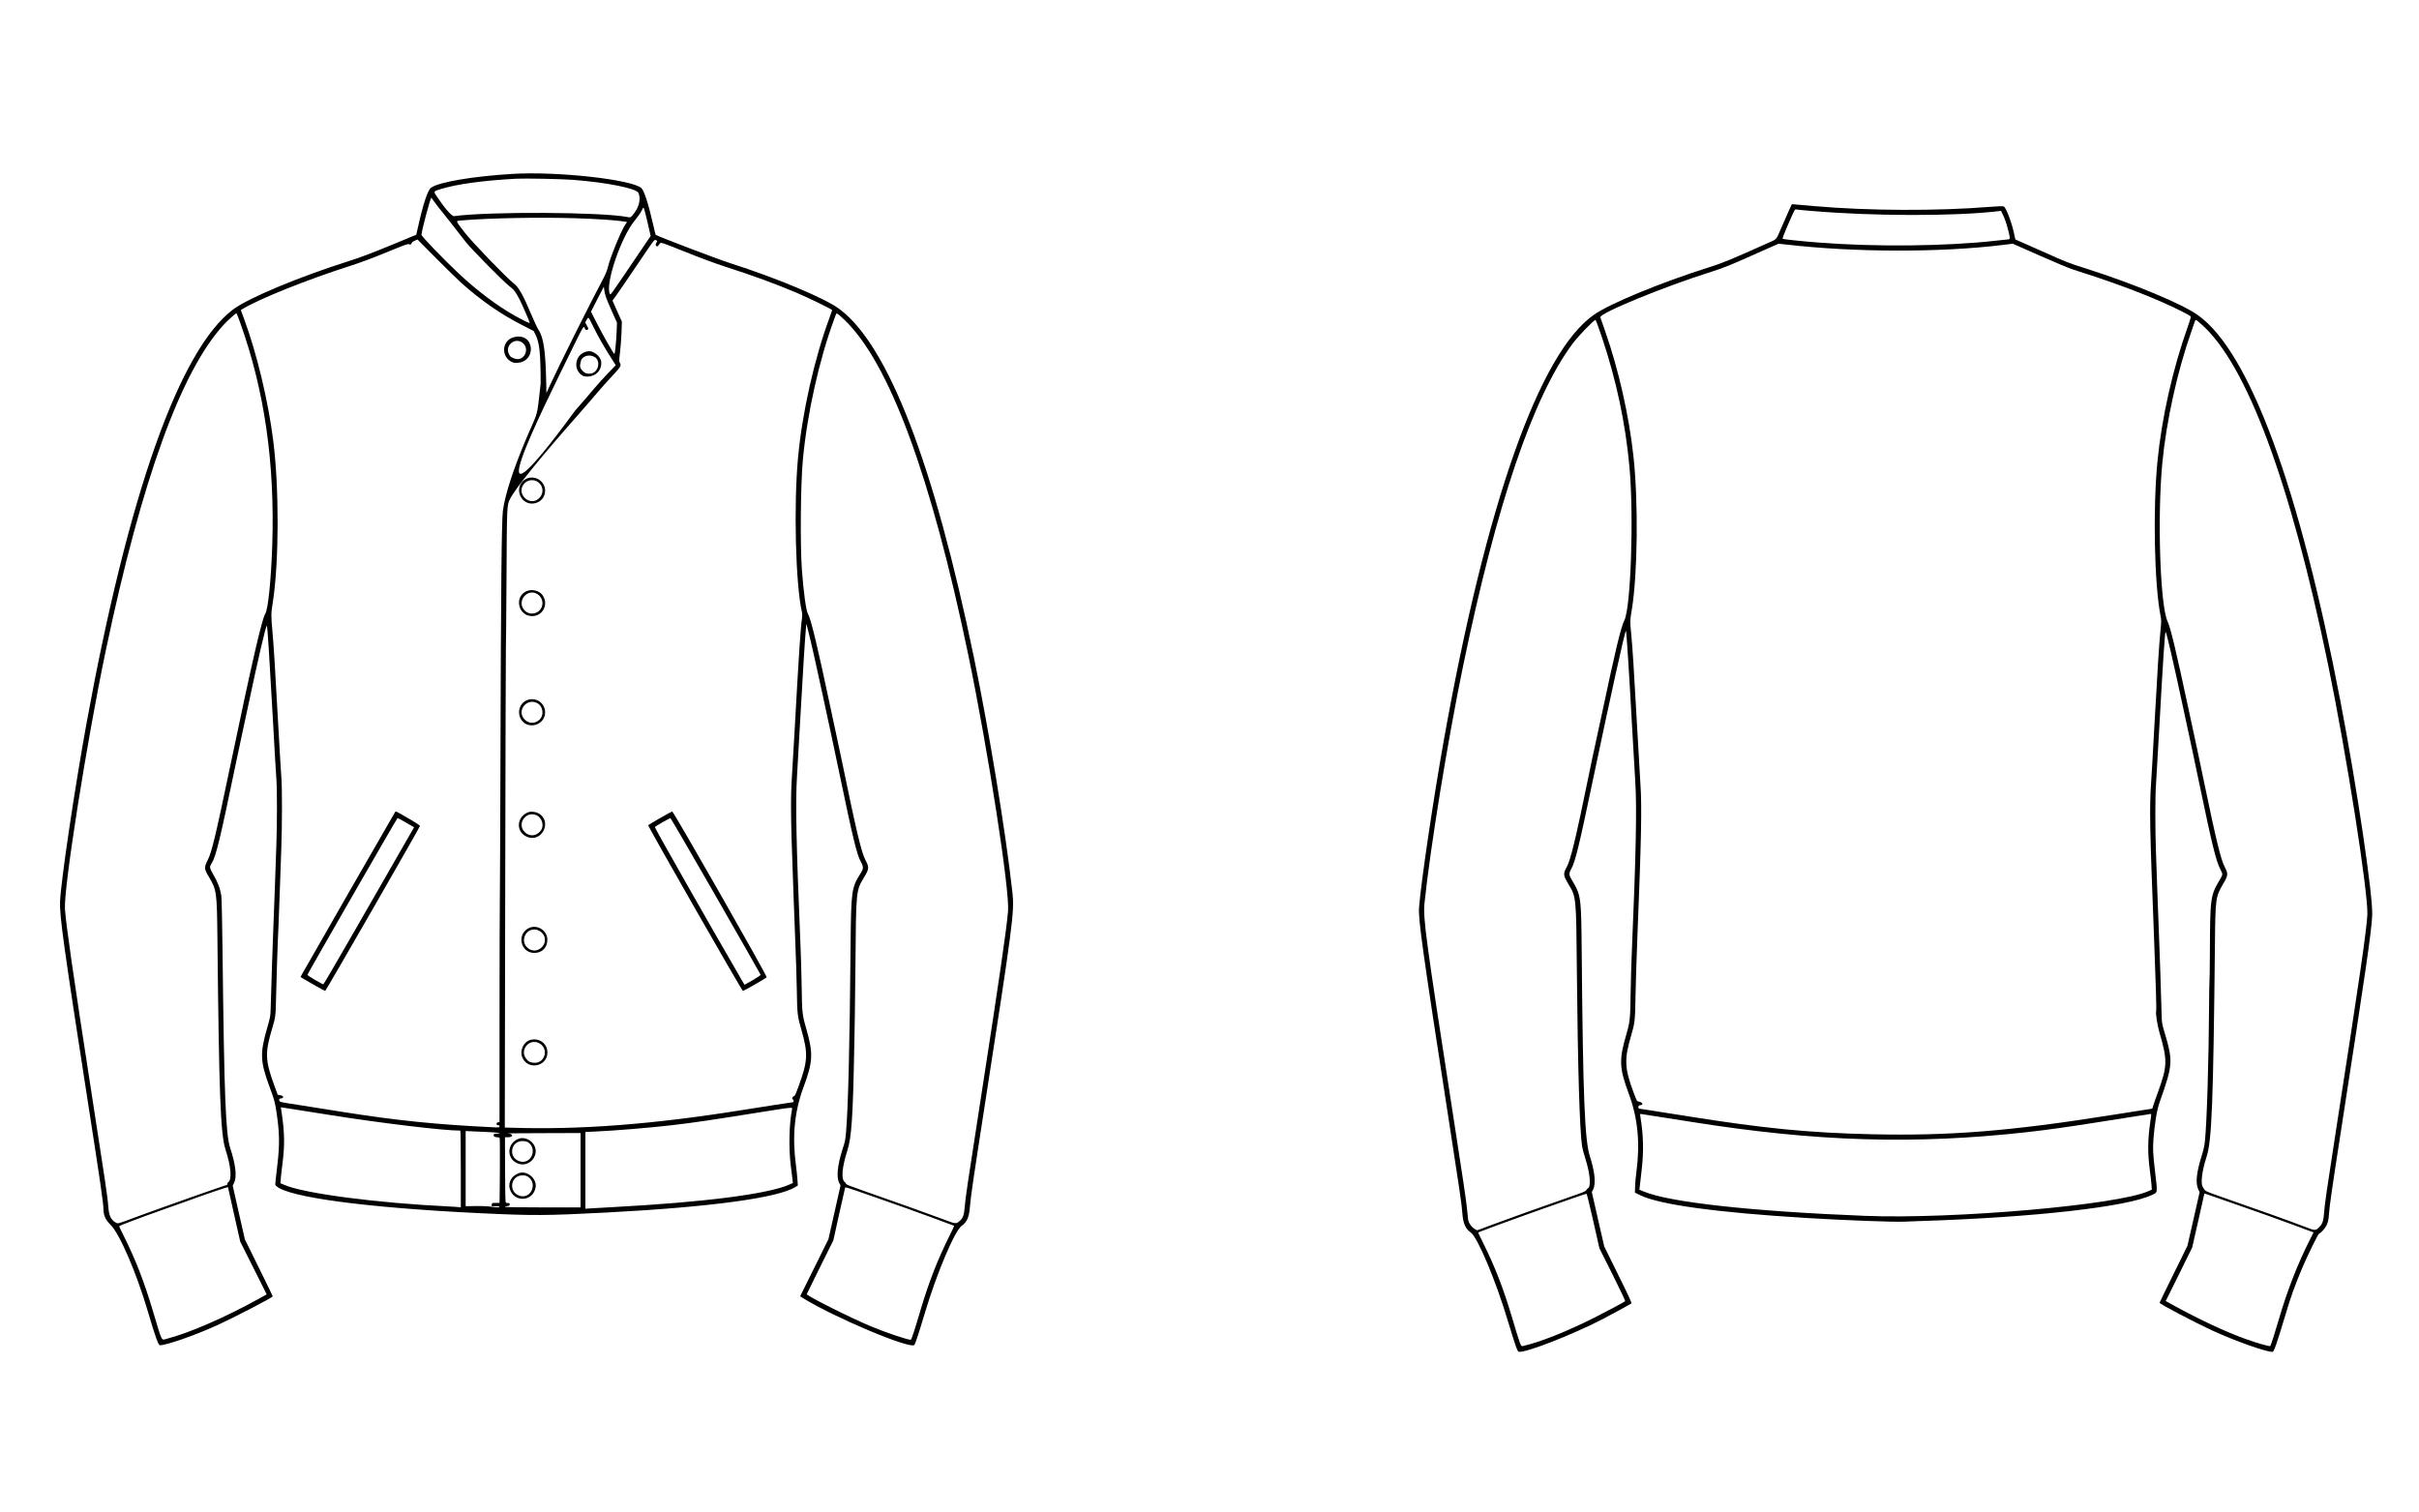
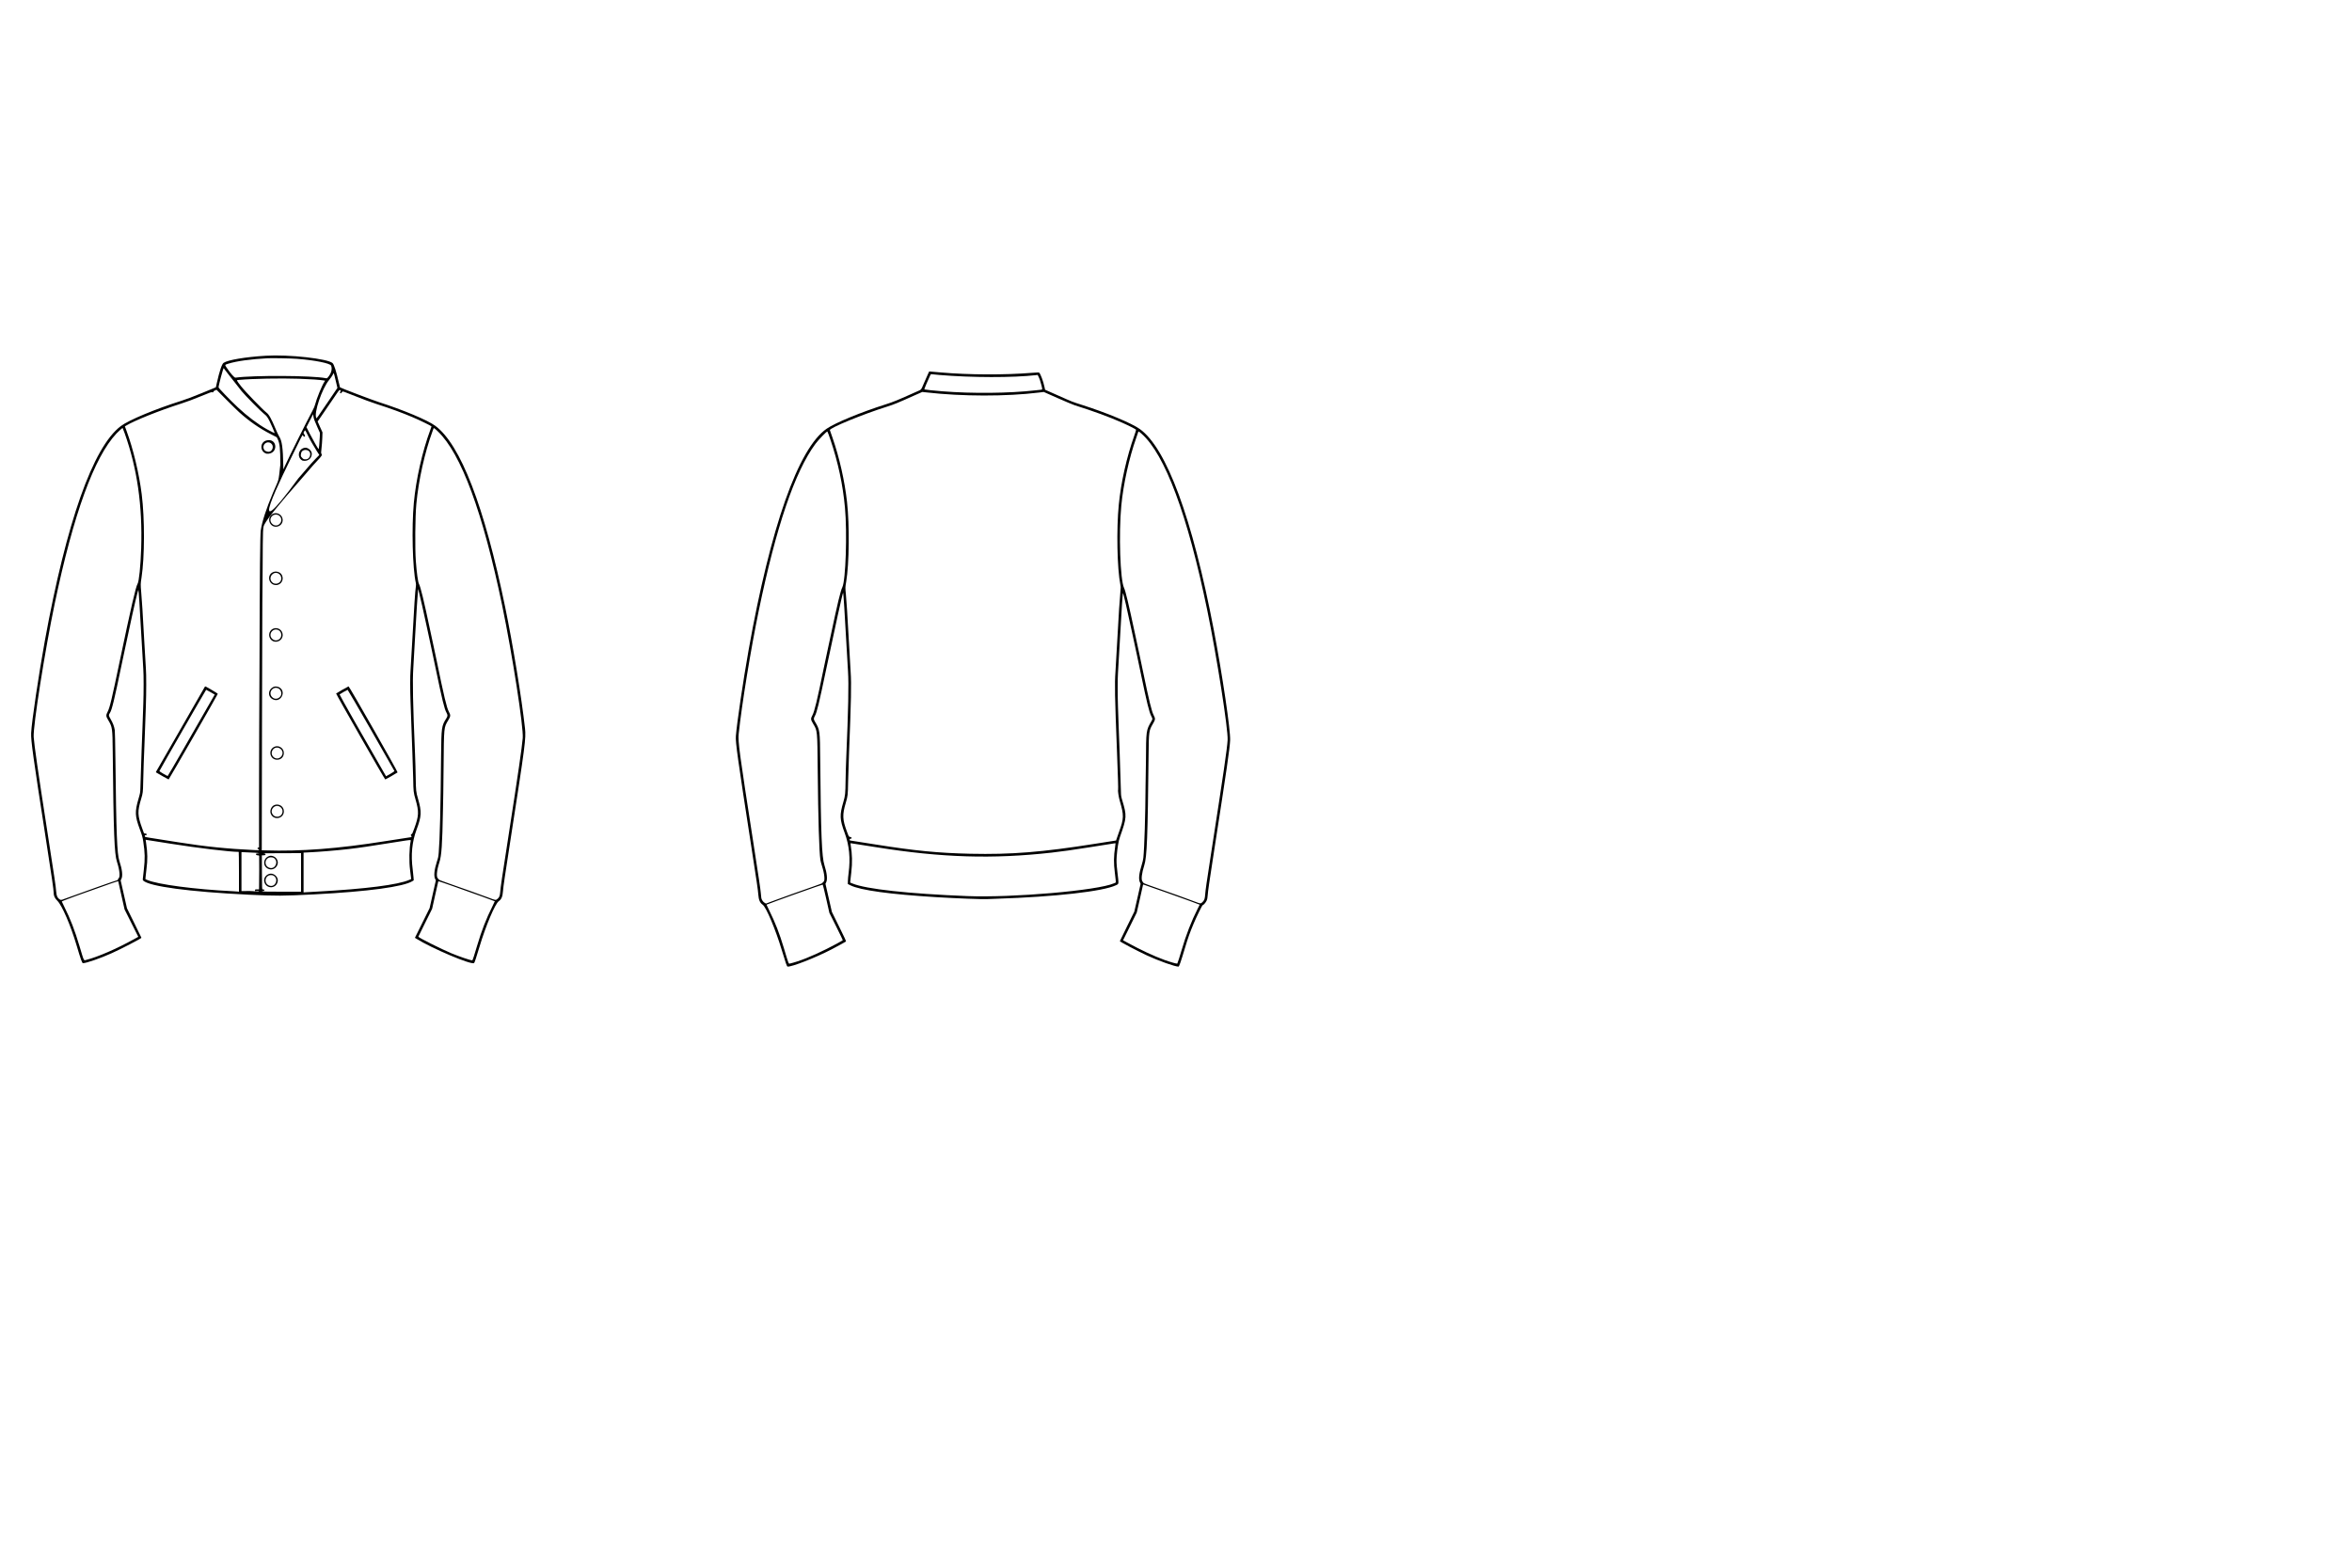
- <svg xmlns="http://www.w3.org/2000/svg" version="1.0" width="4000pt" height="2500pt" viewBox="0 0 4000 2500" id="svg3409">
+ <svg xmlns="http://www.w3.org/2000/svg" version="1.0" width="300pt" height="200pt" viewBox="0 0 7500 3306" id="svg3409">
  <defs id="defs3493" />
  <g transform="matrix(0.1,0,0,-0.1,0,2500)" id="g3413" style="fill:#000000;stroke:none">
    <path d="m 8475,22124 c -656,-40 -1206,-133 -1346,-227 -53,-35 -131,-267 -212,-631 l -34,-149 -434,-179 c -301,-124 -503,-200 -659,-249 -841,-266 -1684,-617 -1938,-809 -886,-669 -1731,-3057 -2422,-6847 -195,-1073 -421,-2590 -437,-2943 -10,-234 59,-735 476,-3420 185,-1188 241,-1576 241,-1657 0,-112 32,-187 115,-268 153,-148 427,-785 621,-1439 125,-424 172,-556 199,-556 104,0 556,156 912,316 295,132 953,473 953,494 0,4 -104,217 -231,475 l -230,467 -101,444 -100,444 23,48 c 49,98 26,302 -65,575 -74,225 -99,856 -126,3247 -6,476 -14,892 -20,924 -21,127 -57,221 -141,367 -57,98 -58,113 -13,182 62,94 138,409 364,1498 55,262 110,525 124,585 14,60 59,271 101,469 171,813 307,1395 318,1365 11,-31 38,-452 97,-1505 27,-495 54,-958 60,-1029 13,-164 13,-727 0,-1086 -5,-151 -17,-473 -25,-715 -8,-242 -22,-600 -30,-795 -12,-309 -19,-520 -39,-1195 -4,-135 -6,-147 -60,-334 -119,-411 -114,-548 39,-961 79,-213 91,-256 114,-405 54,-352 58,-543 18,-890 -42,-356 -40,-330 -21,-349 186,-187 1480,-360 3354,-451 909,-43 1093,-42 2105,10 1717,90 2841,242 3129,423 l 39,24 -7,97 c -3,53 -15,166 -26,251 -62,467 -22,878 125,1274 159,428 165,562 46,976 -65,223 -69,261 -75,695 -3,198 -12,522 -21,720 -69,1631 -83,2324 -56,2755 11,190 39,671 61,1070 38,687 72,1224 87,1383 l 7,72 28,-110 c 55,-218 139,-590 248,-1100 60,-286 124,-578 140,-650 16,-71 77,-359 135,-640 221,-1062 284,-1321 351,-1442 44,-80 44,-111 -5,-187 -152,-241 -157,-282 -166,-1206 -14,-1621 -40,-2677 -75,-3075 -13,-140 -14,-147 -60,-290 -83,-258 -102,-456 -53,-551 l 22,-40 -100,-445 -100,-444 -234,-473 -234,-472 37,-24 c 509,-319 1780,-855 1851,-781 16,17 69,178 173,525 198,663 495,1365 612,1447 87,61 122,145 135,320 12,156 57,464 245,1673 467,3009 492,3201 457,3520 -108,978 -383,2656 -632,3865 -665,3222 -1422,5186 -2230,5785 -241,179 -1023,507 -1809,759 -214,69 -1158,428 -1228,467 -2,1 -21,78 -42,171 -75,331 -149,560 -193,601 -153,143 -1395,281 -2132,236 z m 1005,-99 c 564,-44 1051,-142 1079,-218 43,-112 3,-252 -105,-374 -28,-31 -31,-32 -76,-23 -427,84 -2297,94 -2868,15 -37,-6 -149,121 -282,318 -63,93 -64,91 50,127 268,84 704,144 1257,174 150,8 760,-4 945,-19 z m -2304,-355 c 20,-30 92,-122 159,-205 67,-82 159,-199 205,-260 46,-60 120,-155 164,-210 98,-123 626,-658 717,-726 77,-58 109,-100 174,-229 49,-97 165,-366 165,-381 0,-10 -118,47 -255,124 -282,158 -621,413 -920,694 -240,224 -615,614 -615,638 0,67 150,628 164,614 2,-2 21,-29 42,-59 z m 3492,-187 c 13,-49 39,-155 57,-237 l 34,-149 -258,-381 c -413,-609 -404,-597 -415,-579 -85,152 180,938 409,1214 47,57 98,130 113,161 35,73 33,74 60,-29 z m -1133,-93 c 368,-12 667,-33 802,-56 l 31,-6 -28,-42 c -71,-105 -251,-546 -289,-708 -14,-58 -40,-120 -87,-208 -204,-382 -727,-1430 -875,-1753 l -54,-118 -2,128 c -10,557 -42,788 -129,919 -19,28 -72,141 -118,250 -136,326 -210,456 -292,518 -116,88 -683,676 -809,839 -157,204 -153,192 -68,200 445,40 1310,57 1918,37 z M 7625,20324 c 326,-292 645,-514 1002,-697 l 198,-102 32,-65 c 64,-130 83,-309 83,-806 -66.049,-593.083 -35.688,-431.108 -230,-889 -221,-521 -357,-939 -394,-1210 -22,-164 -33,-1277 -41,-4230 -3,-1089 -8,-2081 -10,-2205 -2,-124 -5,-1002 -5,-1952 l 0,-1727 -22,-3 c -35,-5 -38,-48 -4,-48 19,0 26,-5 26,-20 0,-19 -5,-20 -117,-14 -923,44 -1585,112 -2451,249 -191,31 -506,80 -701,111 -393,61 -367,55 -373,88 -4,22 -1,25 26,28 54,5 49,45 -7,53 l -45,7 -51,140 c -159,433 -163,553 -36,973 50,165 55,208 60,501 5,265 29,983 40,1179 3,55 12,296 20,535 8,239 20,568 26,730 15,416 16,1015 1,1195 -6,83 -30,479 -52,880 -50,910 -75,1318 -97,1555 -22,246 -22,267 10,470 101,661 104,1873 6,2655 -82,655 -270,1444 -483,2021 l -54,146 32,19 c 273,166 1062,483 1766,708 189,61 382,133 620,231 285,118 347,140 363,131 21,-14 35,-7 46,22 4,11 27,28 52,37 l 44,18 310,-313 c 171,-171 355,-352 410,-401 z m 3242,687 c -30,-57 -31,-62 -15,-78 17,-17 22,-13 62,42 14,19 25,16 418,-141 246,-99 508,-196 673,-249 452,-145 817,-279 1162,-425 194,-82 593,-276 593,-289 0,-4 -18,-56 -39,-113 -255,-687 -455,-1576 -525,-2328 -73,-785 -41,-2089 64,-2554 7,-31 7,-67 1,-109 -22,-140 -53,-609 -121,-1842 -22,-401 -45,-786 -50,-854 -13,-158 -13,-582 0,-961 27,-807 42,-1217 60,-1665 11,-269 23,-638 26,-820 6,-393 10,-432 74,-652 114,-398 109,-518 -42,-932 -51,-140 -65,-171 -82,-173 -25,-4 -35,-45 -13,-54 13,-5 13,-44 0,-44 -11,0 -482,-73 -833,-129 -1489,-238 -2694,-330 -3824,-293 l -109,3 7,3917 c 4,2154 9,3942 11,3972 2,30 6,534 10,1120 7,1297 6,1281 58,1385 85,173 481,662 1132,1400 121,138 264,302 317,366 53,64 159,182 235,263 148,158 160,179 134,222 -15,25 -15,37 1,173 10,80 21,228 25,329 l 6,183 -78,173 -77,174 39,53 c 42,57 236,341 496,726 154,228 158,232 183,221 13,-6 23,-14 21,-17 z m -842,-940 c 15,-41 61,-149 102,-240 l 75,-166 -5,-140 c -7,-175 -28,-386 -38,-379 -18,10 -191,314 -285,499 l -102,200 106,207 107,207 7,-57 c 3,-31 18,-90 33,-131 z m -6052,-412 c 401,-1122 573,-2316 529,-3676 -19,-572 -69,-1062 -116,-1135 -55,-86 -216,-785 -562,-2438 -261,-1248 -320,-1498 -390,-1637 -61,-120 -59,-145 22,-279 126,-212 131,-251 139,-999 27,-2612 51,-3254 135,-3512 90,-275 108,-498 44,-536 -8,-4 -14,-17 -14,-27 0,-11 -4,-20 -10,-20 -23,0 -1129,-391 -1532,-541 -255,-96 -268,-99 -295,-85 -87,45 -122,116 -133,274 -11,158 -41,356 -300,2027 -273,1757 -399,2634 -416,2890 -22,349 358,2758 672,4260 597,2848 1257,4666 1970,5422 57,60 183,173 194,173 3,0 31,-72 63,-161 z m 9987,54 c 744,-707 1438,-2587 2054,-5558 327,-1578 684,-3884 655,-4225 -27,-314 -146,-1131 -439,-3021 -235,-1513 -266,-1720 -280,-1895 -9,-113 -29,-165 -82,-209 -62,-52 -55,-53 -302,40 -256,96 -794,288 -1263,451 -224,78 -313,113 -313,124 0,8 -9,21 -19,27 -65,41 -49,245 39,518 71,219 94,556 115,1685 3,162 7,399 10,525 3,127 7,507 10,845 11,1270 8,1245 146,1474 82,137 83,162 20,281 -67,124 -151,479 -390,1640 -33,160 -71,340 -85,400 -14,61 -66,304 -116,540 -207,979 -311,1407 -360,1492 -31,53 -72,352 -100,728 -30,399 -22,1417 16,1819 69,755 269,1653 514,2316 15,41 30,83 34,93 8,26 29,12 136,-90 z m -4160,-95 c 81,-166 188,-355 297,-526 l 85,-133 -124,-127 c -68,-70 -180,-195 -249,-277 -69,-83 -203,-238 -298,-345 -1774.312,-2422.455 -564.638,-33.665 -21,1078 162,331 161,328 180,282 13,-31 25,-36 50,-20 13,8 11,17 -14,63 l -29,54 23,42 c 31,54 26,59 100,-91 z M 5445,6560 c 869,-138 1887,-260 2167,-260 4,0 8,-286 8,-635 l 0,-636 -32,5 c -18,3 -89,8 -158,11 -1206,58 -2410,216 -2735,360 l -58,25 7,88 c 4,48 16,155 27,237 38,294 35,507 -10,815 l -17,116 181,-28 c 99,-15 378,-59 620,-98 z m 7652,91 c -49,-241 -57,-649 -20,-936 12,-93 25,-195 28,-226 l 6,-56 -58,-25 c -355,-158 -1409,-292 -2913,-373 -157,-8 -324,-17 -372,-21 l -88,-6 0,635 0,634 148,7 c 343,15 916,63 1287,106 409,49 571,73 1620,240 373,59 369,59 362,21 z M 8133,6273 c 119,-6 181,-23 82,-23 -32,0 -47,-5 -51,-15 -10,-25 16,-45 56,-45 31,0 39,-4 44,-22 4,-18 2,-814 -3,-1028 l -1,-35 -63,0 c -60,0 -62,-1 -65,-27 l -3,-28 65,0 c 43,0 66,-4 66,-11 0,-9 -20,-10 -67,-6 -154.423,24.487 -307.493,20.845 -437,17 l -56,0 0,621 0,622 153,-7 c 83,-3 209,-9 280,-13 z m 1467,-628 0,-615 -625,0 c -383,0 -625,4 -625,9 0,6 17,11 38,13 30,2 38,7 40,26 3,22 1,23 -53,26 -20,1 -20,9 -23,544 l -2,542 49,0 c 94,0 92,56 -2,63 -29,2 230,4 576,5 l 627,2 z M 3770,5365 c 0,-3 46,-206 101,-452 l 101,-448 219,-437 219,-437 -138,-76 c -555,-307 -1150,-565 -1521,-660 -85,-22 -66,-62 -216,440 -155,519 -289,863 -489,1264 -42,83 -76,155 -76,159 0,5 82,39 183,76 100,37 209,78 242,91 33,13 177,64 320,115 143,50 289,102 325,115 343,126 730,258 730,250 z m 10780,-195 c 215,-74 682,-241 820,-293 36,-14 142,-53 235,-87 94,-35 171,-64 173,-65 2,-2 -31,-71 -73,-155 -202,-404 -348,-780 -490,-1260 -82,-282 -144,-470 -154,-470 -57,0 -418,122 -662,224 -330,137 -1059,503 -1059,531 0,3 99,204 220,447 l 220,443 95,430 c 53,237 98,436 100,442 3,9 55,-5 177,-48 95,-33 274,-96 398,-139 z" id="path3449" />
    <path d="m 8486,19420 c -209,-67 -198,-363 17,-421 383.142,-30.299 357.447,526.081 -17,421 z m 145,-83 c 143,-95 39,-325 -121,-268 -64,23 -74,31 -97,81 -62,135 95,270 218,187 z" id="path3451" />
    <path d="M 6533,11568 C 6521,11553 5011,8922 4986,8873 l -16,-33 37,-23 c 81,-50 361,-207 370,-207 11,0 1565,2705 1567,2728 1,10 -65,54 -194,128 -212,124 -203,119 -217,102 z m 182,-174 132,-77 -219,-381 c -120,-209 -456,-794 -745,-1298 -290,-505 -531,-918 -536,-918 -20,0 -267,146 -264,156 5,24 1482,2593 1491,2594 5,0 69,-34 141,-76 z" id="path3453" />
    <path d="m 8704,17082 c -110,-52 -153,-182 -96,-293 101,-201 406,-129 406,96 0,157 -167,263 -310,197 z m 190,-53 c 94,-64 103,-192 19,-271 -154,-146 -385,77 -248,240 56,66 157,80 229,31 z" id="path3455" />
    <path d="m 8704,15221 c -207,-94 -135,-410 94,-411 180,-1 280,200 172,348 -54,75 -176,104 -266,63 z m 153,-32 c 66,-25 113,-93 113,-164 0,-172 -222,-238 -316,-95 -91,137 51,317 203,259 z" id="path3457" />
    <path d="m 8729,13425 c -130,-42 -186,-197 -115,-319 109,-186 401,-103 400,114 -2,149 -143,250 -285,205 z m 148,-51 c 105,-50 126,-206 38,-283 -74,-64 -172,-61 -240,9 -135,138 26,357 202,274 z" id="path3459" />
    <path d="m 8750,11571 c -204,-65 -232,-320 -45,-407 255,-120 442,262 190,389 -38,19 -112,28 -145,18 z m 127,-57 c 85,-41 122,-169 71,-244 -68,-100 -190,-115 -271,-33 -138,138 22,361 200,277 z" id="path3461" />
    <path d="m 10916,11470 c -103,-60 -193,-113 -198,-118 -11,-11 1550,-2742 1567,-2742 13,0 375,207 393,225 15,14 -1541,2745 -1563,2744 -5,0 -95,-49 -199,-109 z m 919,-1290 c 407,-710 741,-1296 743,-1303 1,-6 -58,-46 -132,-89 l -135,-76 -59,101 c -550,948 -1432,2501 -1424,2509 14,14 245,147 257,147 6,1 343,-580 750,-1289 z" id="path3463" />
    <path d="m 8745,9650 c -207,-101 -138,-411 91,-411 127,0 215,89 215,217 0,155 -168,261 -306,194 z m 160,-39 c 118,-54 142,-196 49,-283 -151,-141 -372,49 -259,223 45,70 134,95 210,60 z" id="path3465" />
    <path d="m 8760,7797 c -105,-34 -169,-179 -124,-285 91,-219 418,-154 416,83 -1,150 -144,249 -292,202 z m 145,-46 c 179,-82 114,-345 -81,-329 -61,5 -96,26 -131,78 -96,140 58,322 212,251 z" id="path3467" />
    <path d="m 9672,19177 c -176,-64 -194,-311 -28,-396 145.845,-40.204 307.283,51.712 298.405,229.04 -6.505,64.013 -52.007,103.919 -65.424,120.774 C 9799.616,19190.219 9752,19206 9672,19177 z m 166,-85 c 97,-62 58,-243 -58,-269 -29,-7 -91,-2 -100,7 -3,3 -14,10 -25,16 -83.817,74.156 -65.173,106.716 -51,176 16,90 144,128 234,70 z" id="path3469" />
    <path d="m 8578,6166 c -190,-70 -210,-313 -35,-401 208,-104 413,150 265,329 -56,68 -157,100 -230,72 z m 160,-63 c 152,-112 43,-362 -138,-313 -205,55 -160,351 53,337 37,-2 67,-10 85,-24 z" id="path3471" />
    <path d="m 8578,5596 c -115,-42 -177,-148 -150,-253 64,-239 389,-223 429,21 23,144 -144,283 -279,232 z m 153,-59 c 161,-108 54,-367 -131,-317 -197,53 -164,340 40,340 43,0 65,-6 91,-23 z" id="path3473" />
    <path d="m 29590,21538 c -21,-46 -78,-174 -125,-284 -102,-236 -74,-203 -237,-276 -618,-277 -738,-326 -978,-402 -791,-251 -1615,-590 -1889,-779 -906,-624 -1790,-3131 -2490,-7062 -173,-971 -373,-2322 -406,-2745 -15,-189 59,-721 484,-3465 192,-1238 220,-1433 231,-1581 13,-179 51,-267 141,-330 111,-77 411,-790 608,-1446 125,-415 162,-522 184,-526 111,-22 893,283 1397,545 170,89 450,242 467,255 8,6 -54,142 -220,476 l -230,467 -103,450 -102,449 21,41 c 49,94 29,295 -53,550 -85,261 -114,980 -135,3350 -8,950 -11,967 -163,1220 -51,84 -52,109 -8,188 64,114 130,386 355,1462 288,1371 534,2486 547,2472 9,-9 54,-708 104,-1627 17,-305 40,-701 51,-880 27,-416 10,-1223 -56,-2765 -9,-192 -18,-512 -21,-710 -6,-437 -12,-489 -69,-686 -126,-427 -121,-561 41,-997 146,-396 186,-806 124,-1277 -12,-88 -22,-203 -23,-255 l -2,-95 84,-42 c 316,-157 1262,-287 2751,-378 631,-38 1438,-69 1610,-61 63,3 194,8 290,11 1870,60 3411,235 3817,432 96,47 92,13 43,433 -29,253 -32,333 -21,490 20,262 57,482 102,610 222,628 225,674 74,1180 -34,113 -38,139 -41,265 -18,620 -27,887 -39,1195 -8,195 -22,553 -30,795 -8,242 -20,564 -25,715 -13,358 -13,921 0,1086 5,71 30,498 55,949 62,1126 93,1595 105,1595 13,0 125,-485 305,-1325 63,-291 127,-593 144,-670 17,-77 73,-345 125,-595 188,-905 262,-1205 326,-1328 49,-93 49,-92 -1,-177 -161,-274 -163,-293 -167,-1239 -2,-247 -4,-452 -7,-456 -2,-4 -5,-173 -6,-376 -5,-912 -37,-1960 -70,-2268 -7,-65 -25,-146 -54,-237 -84,-268 -103,-444 -57,-546 l 24,-52 -100,-443 -101,-443 -230,-467 c -127,-257 -231,-471 -231,-475 0,-20 565,-317 867,-457 374,-173 890,-356 1002,-356 22,0 75,154 207,595 91,309 160,501 281,788 91,215 268,577 283,577 25,0 99,84 125,142 22,50 29,84 36,177 10,139 50,420 204,1411 410,2648 499,3261 511,3530 15,317 -249,2101 -522,3525 -681,3557 -1506,5796 -2360,6403 -261,186 -1047,514 -1839,767 -322,103 -286,88 -760,299 l -420,186 -18,84 c -37,182 -129,429 -171,461 -10,8 -79,5 -227,-6 -878,-71 -2018,-66 -2909,12 -124,11 -258,22 -297,26 l -73,6 -40,-85 z m 365,-27 c 1020,-87 2361,-89 3082,-5 l 52,6 21,-43 c 37,-71 70,-167 101,-293 31,-123 30,-135 -11,-136 -8,0 -93,-9 -188,-20 -825,-94 -2011,-106 -2962,-30 -267,21 -565,53 -573,60 -5,4 25,86 66,181 131,301 136,311 155,305 9,-3 125,-14 257,-25 z m -415,-556 c 1131,-131 2556,-133 3589,-5 l 154,19 441,-195 c 242,-107 483,-208 535,-225 622,-197 1106,-375 1511,-554 214,-94 450,-214 457,-231 3,-7 -22,-88 -55,-181 -244,-684 -427,-1498 -496,-2208 -78,-789 -53,-2037 50,-2559 14,-71 14,-93 0,-235 -23,-227 -50,-650 -101,-1576 -25,-451 -49,-881 -55,-955 -29,-407 -22,-753 50,-2595 28,-708 41,-1165 34,-1176 -13,-22 18,-235 53,-352 136,-464 134,-557 -24,-992 -36,-99 -72,-201 -79,-226 l -14,-46 -112,-17 c -62,-10 -311,-49 -553,-87 -1697,-269 -2685,-348 -3982,-319 -1036,24 -1769,96 -3018,295 -220,35 -494,78 -610,96 -115,17 -211,32 -212,33 -22,15 -11,56 15,56 62,0 48,49 -17,59 -34,6 -34,6 -93,163 -145,393 -151,540 -37,926 62,211 67,254 73,647 3,182 17,611 30,955 67,1662 77,2185 52,2555 -9,132 -34,569 -56,970 -50,905 -76,1312 -97,1525 -21,215 -21,209 10,395 97,592 110,1793 26,2550 -74,668 -242,1413 -464,2050 -42,121 -79,227 -82,236 -21,67 1059,511 1836,754 212,67 327,114 861,354 135,60 247,110 250,110 3,1 61,-6 130,-14 z m -3055,-1521 c 242,-719 392,-1426 459,-2154 74,-800 24,-2326 -84,-2540 -57,-113 -153,-513 -371,-1545 -39,-181 -88,-409 -109,-505 -22,-96 -71,-328 -109,-515 -216,-1053 -298,-1393 -365,-1518 -60,-110 -57,-135 26,-275 134,-223 131,-196 143,-1477 15,-1575 46,-2601 86,-2865 5,-36 28,-121 50,-190 84,-259 103,-484 43,-507 -9,-3 -19,-16 -24,-28 -7,-18 -56,-38 -277,-114 -414,-144 -1002,-354 -1277,-457 l -250,-93 -40,22 c -52,28 -103,104 -110,160 -2,23 -9,94 -16,157 -13,142 -70,523 -244,1645 -439,2831 -487,3185 -461,3428 99,943 387,2706 640,3930 553,2671 1152,4435 1807,5320 95,129 359,402 381,395 6,-3 53,-126 102,-274 z m 9916,203 c 746,-655 1471,-2599 2093,-5617 308,-1492 672,-3817 652,-4155 -18,-288 -121,-998 -530,-3635 -140,-901 -176,-1153 -186,-1291 -9,-128 -25,-177 -73,-227 -66,-69 -70,-70 -230,-8 -255,98 -802,294 -1460,523 -144,50 -201,75 -210,90 -7,11 -20,32 -30,46 -42,60 -18,261 61,507 86,266 110,891 138,3545 7,725 12,755 135,965 83,140 86,167 29,275 -66,125 -145,450 -340,1390 -44,215 -94,453 -111,530 -17,77 -81,379 -144,670 -209,978 -304,1377 -351,1473 -124,255 -174,1726 -88,2627 64,681 250,1523 475,2157 28,79 55,158 60,176 13,43 14,43 110,-41 z M 27360,6540 c 113,-17 385,-60 605,-95 2063,-329 3688,-379 5565,-169 331,37 678,86 1200,169 256,41 542,86 635,100 94,13 179,27 190,30 21,4 21,4 4,-113 -46,-314 -48,-523 -10,-817 11,-82 23,-189 27,-236 l 6,-85 -58,-26 c -512,-229 -3229,-465 -4679,-408 -1870,74 -3235,224 -3660,401 l -76,31 6,52 c 3,28 17,152 31,276 36,311 30,573 -22,887 -6,37 -4,41 12,38 11,-3 111,-18 224,-35 z m -1014,-1736 101,-449 217,-434 c 120,-238 214,-437 209,-442 -16,-15 -309,-172 -514,-275 -475,-237 -886,-400 -1181,-468 -31,-7 -38,12 -183,499 -138,462 -276,816 -471,1209 -47,93 -83,170 -82,172 6,5 595,223 798,294 113,40 234,83 270,96 341,122 717,252 725,250 5,-1 55,-205 111,-452 z m 10371,365 c 315,-111 412,-145 483,-169 94,-31 503,-178 630,-226 19,-7 71,-26 115,-42 44,-17 132,-49 196,-73 l 115,-43 -66,-131 c -197,-389 -372,-839 -510,-1315 -58,-201 -129,-421 -139,-433 -10,-11 -234,53 -407,116 -344,125 -749,314 -1191,556 l -131,72 219,442 218,442 101,444 c 55,244 100,445 100,447 0,7 4,6 267,-87 z" id="path3475" />
  </g>
</svg>
